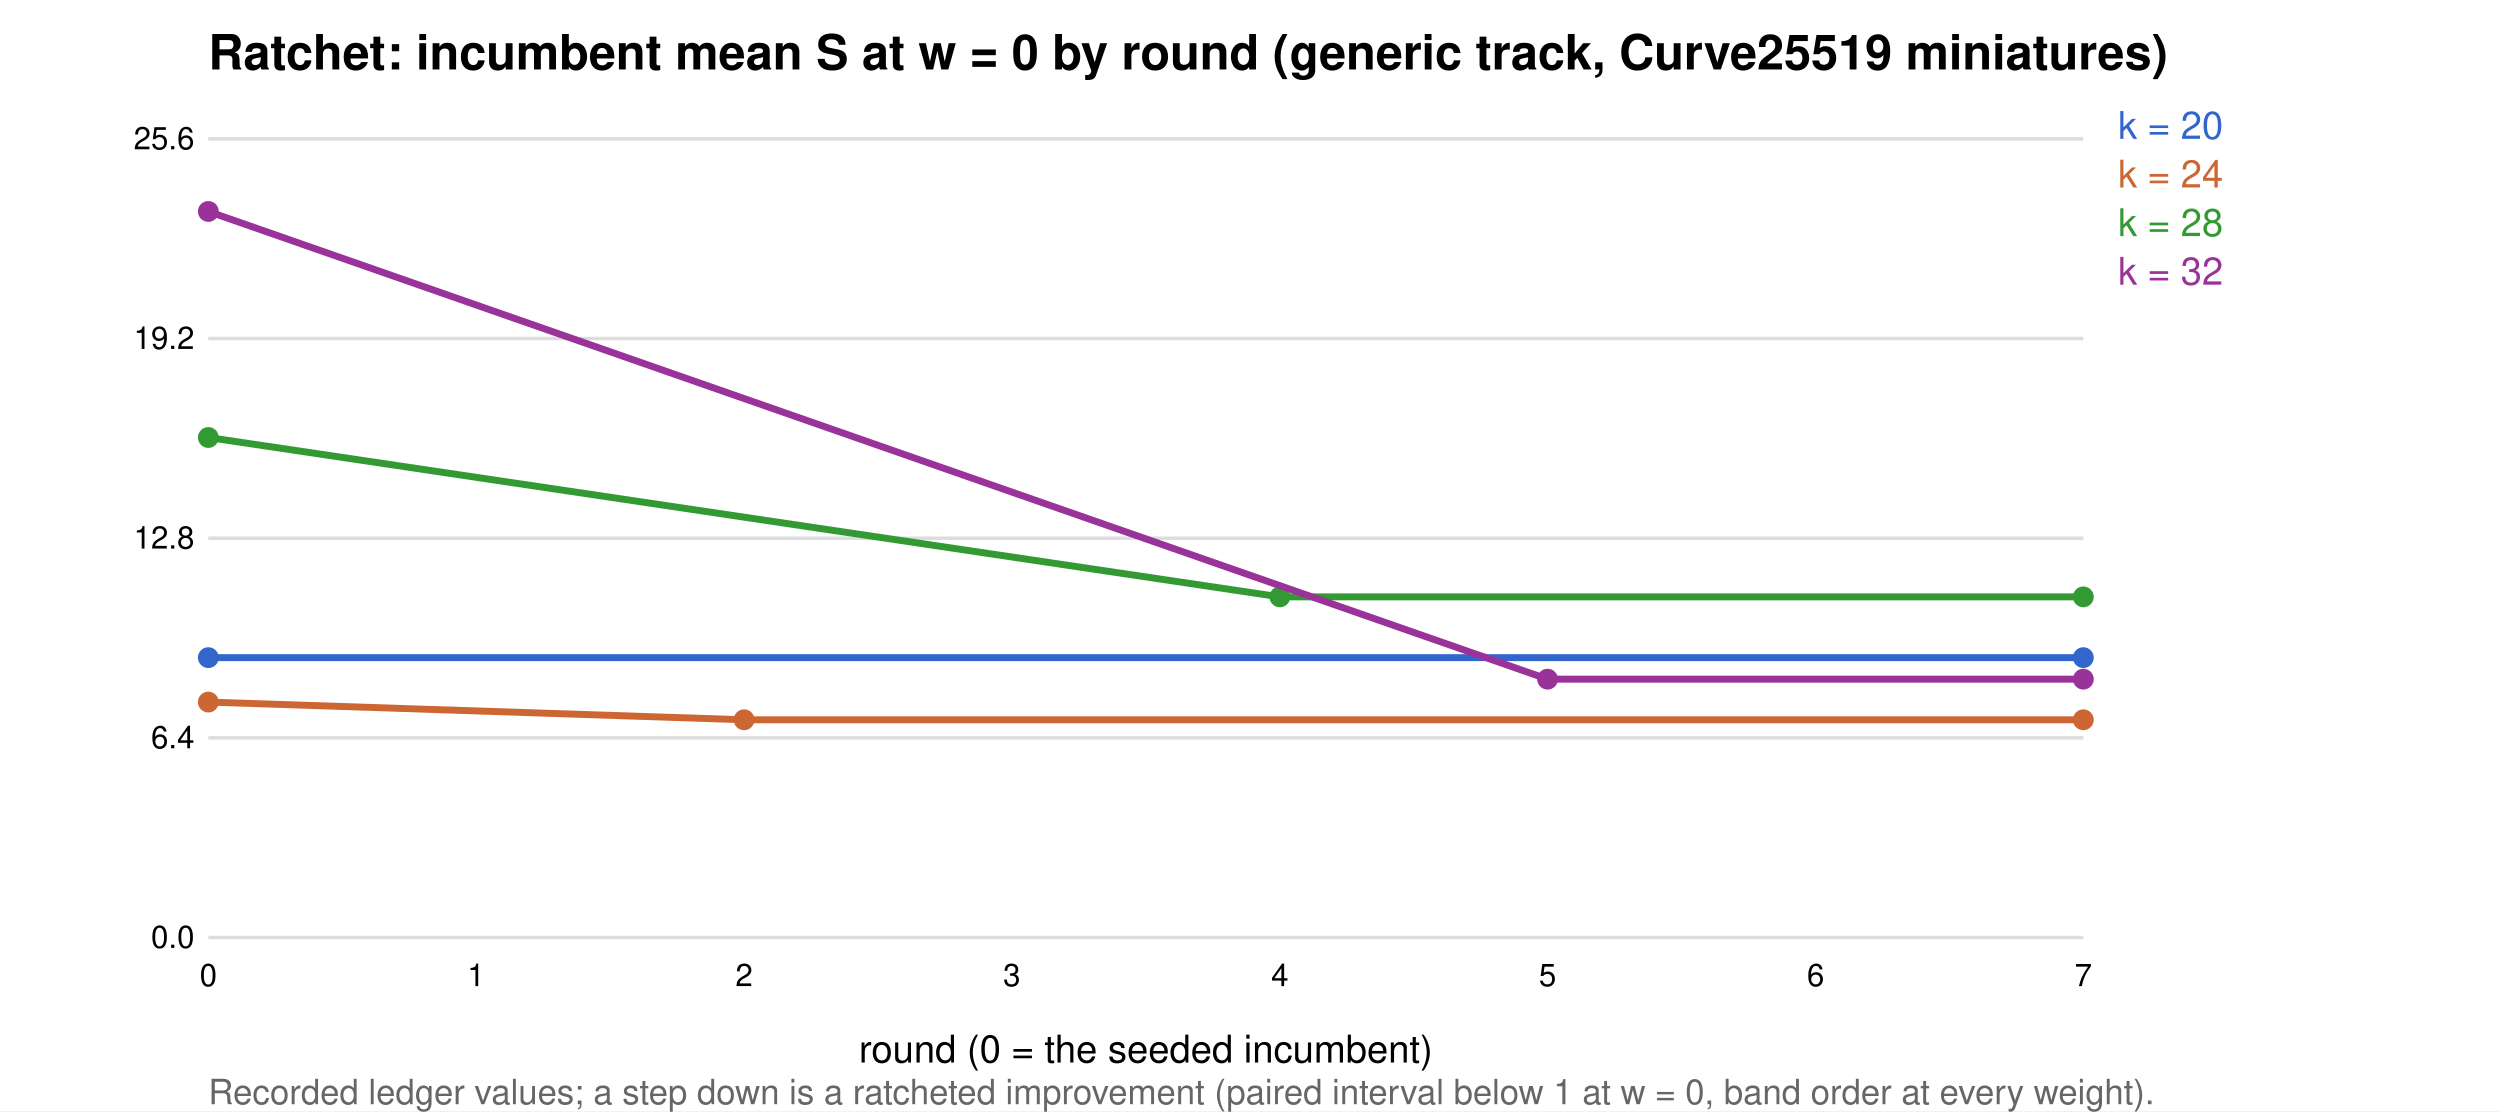
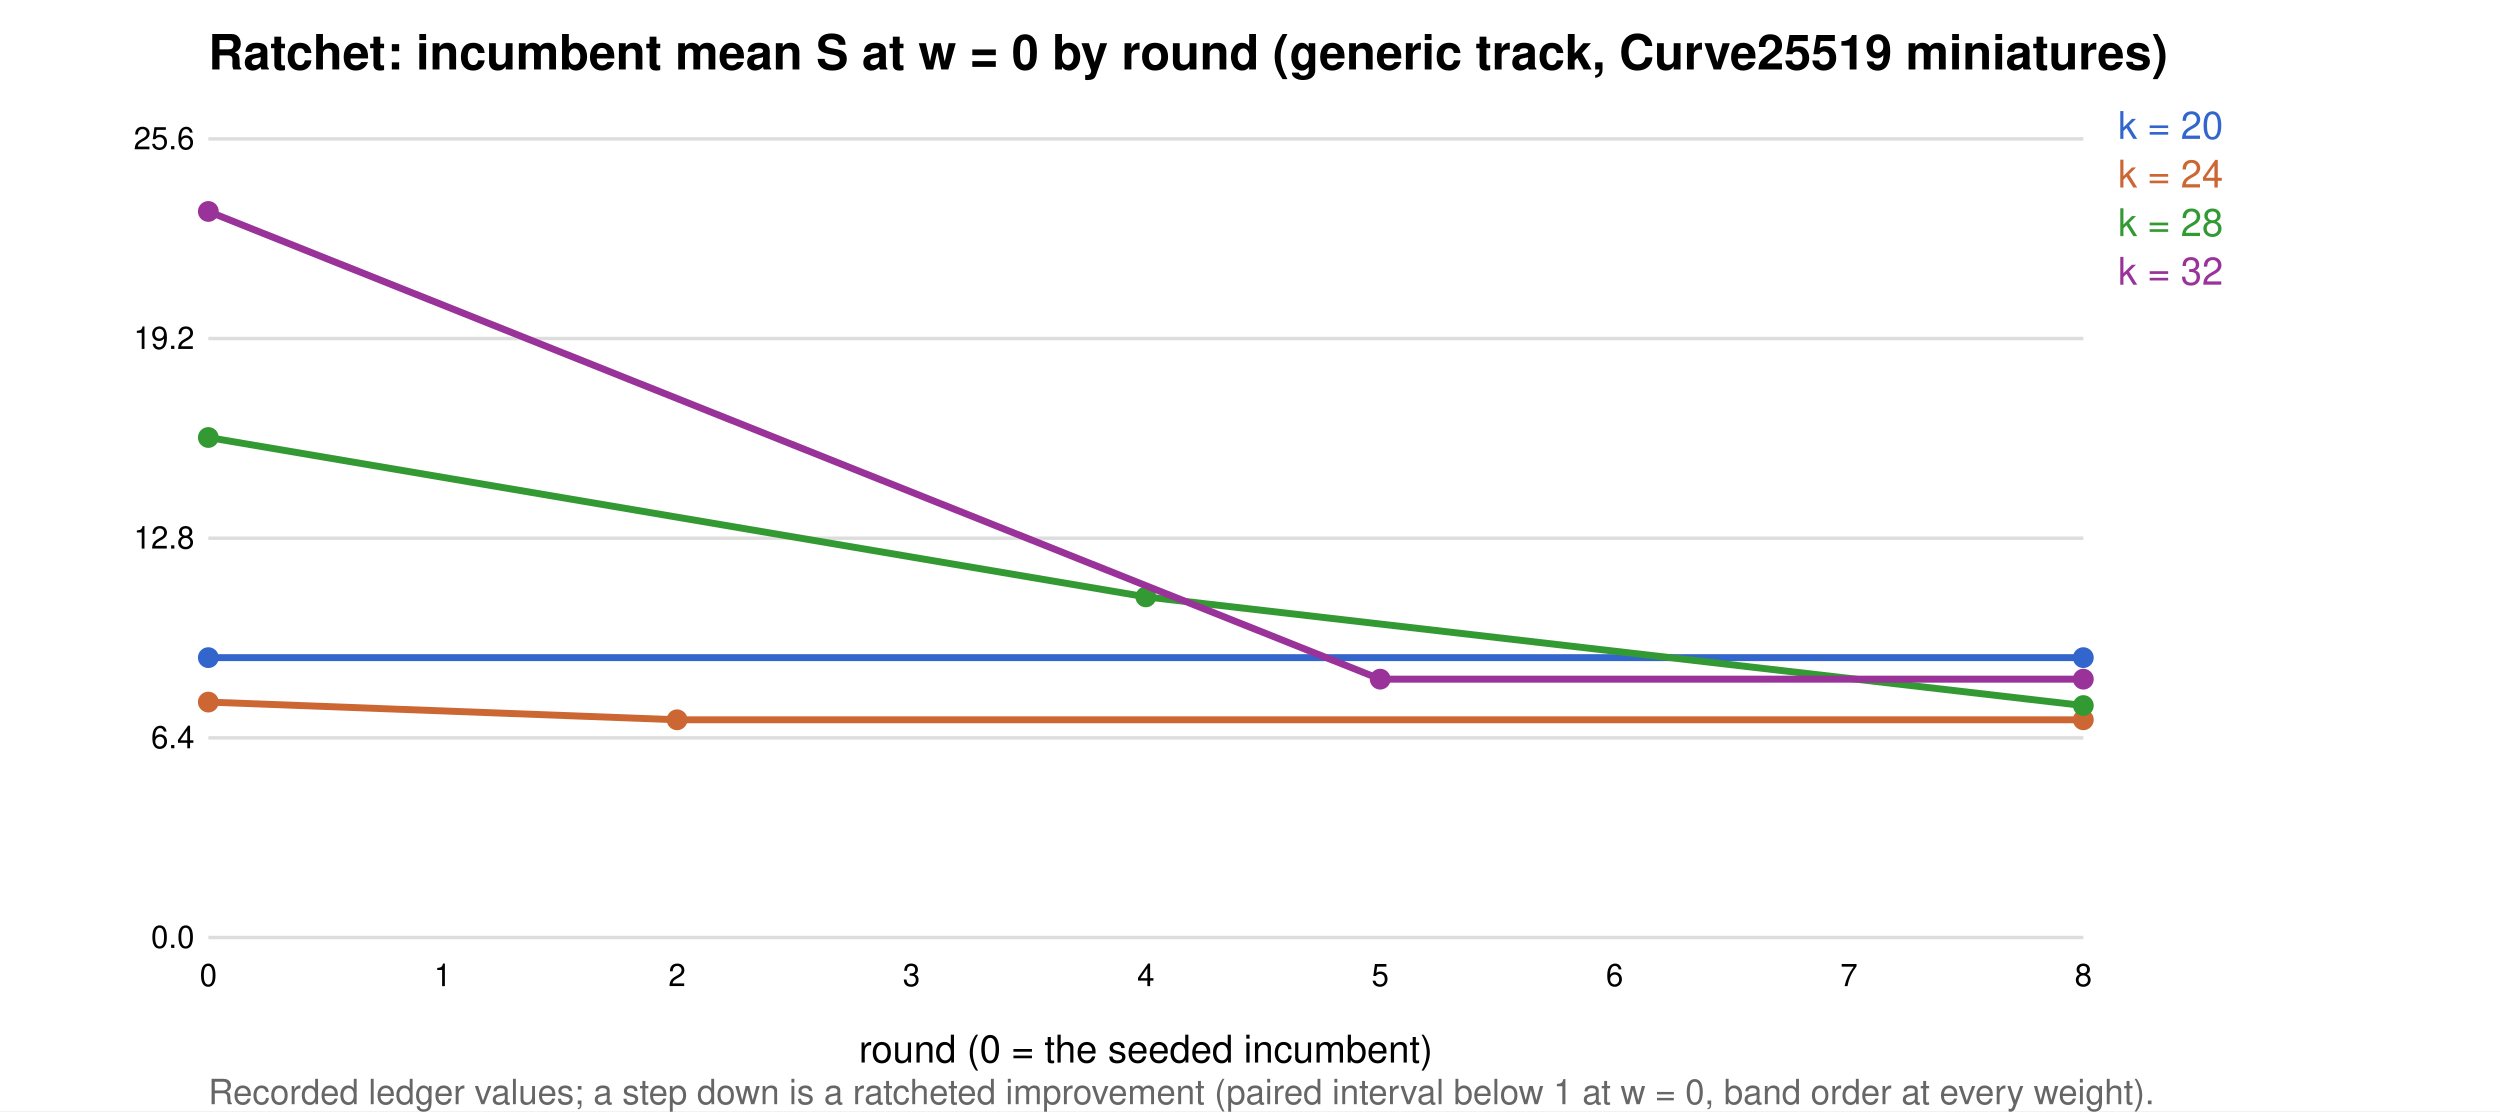
<svg xmlns="http://www.w3.org/2000/svg" width="720" height="320" viewBox="0 0 720 320" font-family="Helvetica,Arial,sans-serif" font-size="11">
  <rect width="100%" height="100%" fill="white" />
  <text x="60" y="20" font-size="14" font-weight="bold">Ratchet: incumbent mean S at w = 0 by round (generic track, Curve25519 miniatures)</text>
  <line x1="60" x2="600" y1="270.0" y2="270.0" stroke="#ddd" />
  <text x="56" y="273.0" text-anchor="end" font-size="9">0.0</text>
  <line x1="60" x2="600" y1="212.5" y2="212.5" stroke="#ddd" />
  <text x="56" y="215.5" text-anchor="end" font-size="9">6.4</text>
  <line x1="60" x2="600" y1="155.0" y2="155.0" stroke="#ddd" />
  <text x="56" y="158.0" text-anchor="end" font-size="9">12.8</text>
  <line x1="60" x2="600" y1="97.5" y2="97.5" stroke="#ddd" />
  <text x="56" y="100.5" text-anchor="end" font-size="9">19.2</text>
  <line x1="60" x2="600" y1="40.0" y2="40.0" stroke="#ddd" />
  <text x="56" y="43.0" text-anchor="end" font-size="9">25.6</text>
  <polyline fill="none" stroke="#36c" stroke-width="2" points="60.0,189.4 600.0,189.4" />
  <circle cx="60.0" cy="189.4" r="3" fill="#36c" />
  <circle cx="600.0" cy="189.4" r="3" fill="#36c" />
  <text x="610" y="40" fill="#36c">k = 20</text>
-   <polyline fill="none" stroke="#c63" stroke-width="2" points="60.0,202.2 214.3,207.3 600.0,207.3" />
+   <polyline fill="none" stroke="#c63" stroke-width="2" points="60.0,202.2 195.0,207.3 600.0,207.3" />
  <circle cx="60.0" cy="202.2" r="3" fill="#c63" />
-   <circle cx="214.3" cy="207.3" r="3" fill="#c63" />
+   <circle cx="195.0" cy="207.3" r="3" fill="#c63" />
  <circle cx="600.0" cy="207.3" r="3" fill="#c63" />
  <text x="610" y="54" fill="#c63">k = 24</text>
-   <polyline fill="none" stroke="#393" stroke-width="2" points="60.0,126.0 368.6,171.9 600.0,171.9" />
+   <polyline fill="none" stroke="#393" stroke-width="2" points="60.0,126.0 330.0,171.9 600.0,203.2" />
  <circle cx="60.0" cy="126.0" r="3" fill="#393" />
-   <circle cx="368.6" cy="171.9" r="3" fill="#393" />
-   <circle cx="600.0" cy="171.9" r="3" fill="#393" />
+   <circle cx="330.0" cy="171.9" r="3" fill="#393" />
+   <circle cx="600.0" cy="203.2" r="3" fill="#393" />
  <text x="610" y="68" fill="#393">k = 28</text>
-   <polyline fill="none" stroke="#939" stroke-width="2" points="60.0,60.9 445.7,195.6 600.0,195.6" />
+   <polyline fill="none" stroke="#939" stroke-width="2" points="60.0,60.9 397.5,195.6 600.0,195.6" />
  <circle cx="60.0" cy="60.9" r="3" fill="#939" />
-   <circle cx="445.7" cy="195.6" r="3" fill="#939" />
+   <circle cx="397.5" cy="195.6" r="3" fill="#939" />
  <circle cx="600.0" cy="195.6" r="3" fill="#939" />
  <text x="610" y="82" fill="#939">k = 32</text>
  <text x="60.0" y="284" text-anchor="middle" font-size="9">0</text>
-   <text x="137.1" y="284" text-anchor="middle" font-size="9">1</text>
-   <text x="214.3" y="284" text-anchor="middle" font-size="9">2</text>
-   <text x="291.4" y="284" text-anchor="middle" font-size="9">3</text>
-   <text x="368.6" y="284" text-anchor="middle" font-size="9">4</text>
-   <text x="445.7" y="284" text-anchor="middle" font-size="9">5</text>
-   <text x="522.9" y="284" text-anchor="middle" font-size="9">6</text>
-   <text x="600.0" y="284" text-anchor="middle" font-size="9">7</text>
+   <text x="127.5" y="284" text-anchor="middle" font-size="9">1</text>
+   <text x="195.0" y="284" text-anchor="middle" font-size="9">2</text>
+   <text x="262.5" y="284" text-anchor="middle" font-size="9">3</text>
+   <text x="330.0" y="284" text-anchor="middle" font-size="9">4</text>
+   <text x="397.5" y="284" text-anchor="middle" font-size="9">5</text>
+   <text x="465.0" y="284" text-anchor="middle" font-size="9">6</text>
+   <text x="532.5" y="284" text-anchor="middle" font-size="9">7</text>
+   <text x="600.0" y="284" text-anchor="middle" font-size="9">8</text>
  <text x="330" y="306" text-anchor="middle">round (0 = the seeded incumbent)</text>
  <text x="60" y="318" font-size="10" fill="#666">Recorded ledger values; a step down is a ratcheted improvement (paired interval below 1 at w = 0, band order at every weight).</text>
</svg>
